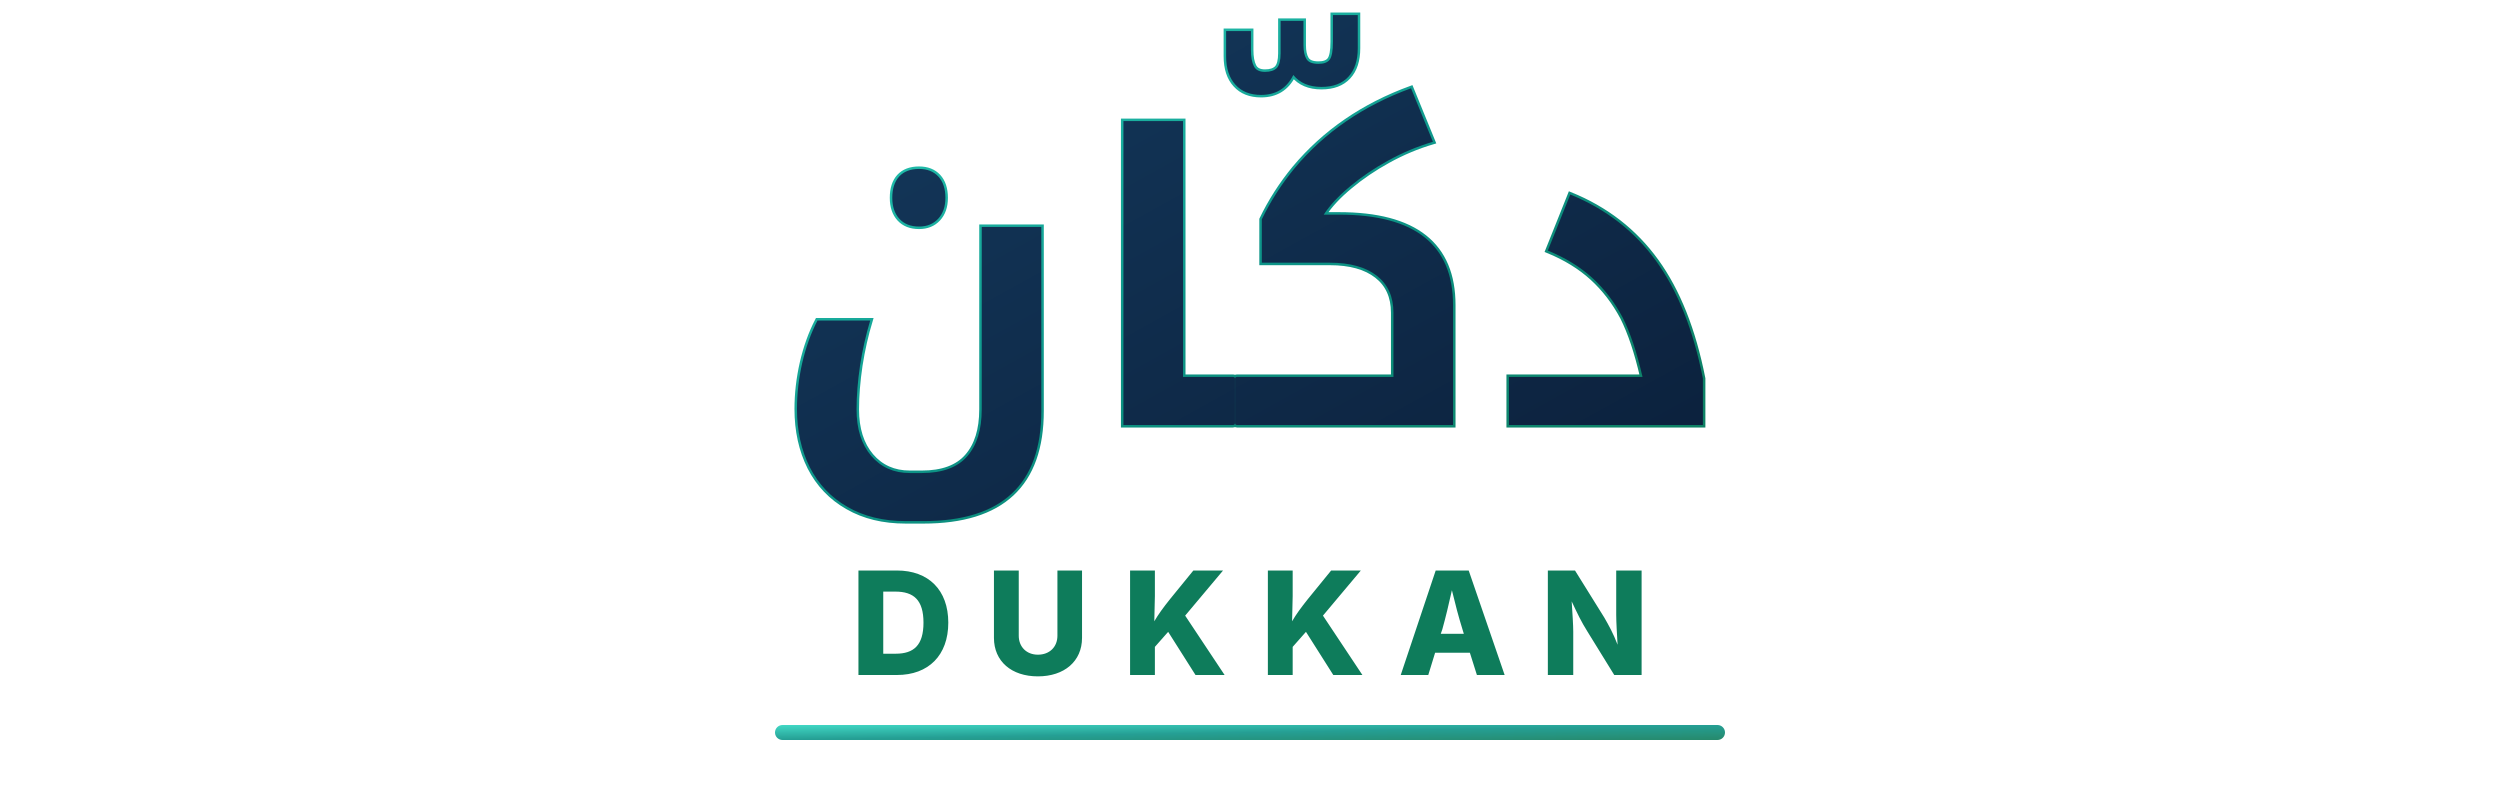
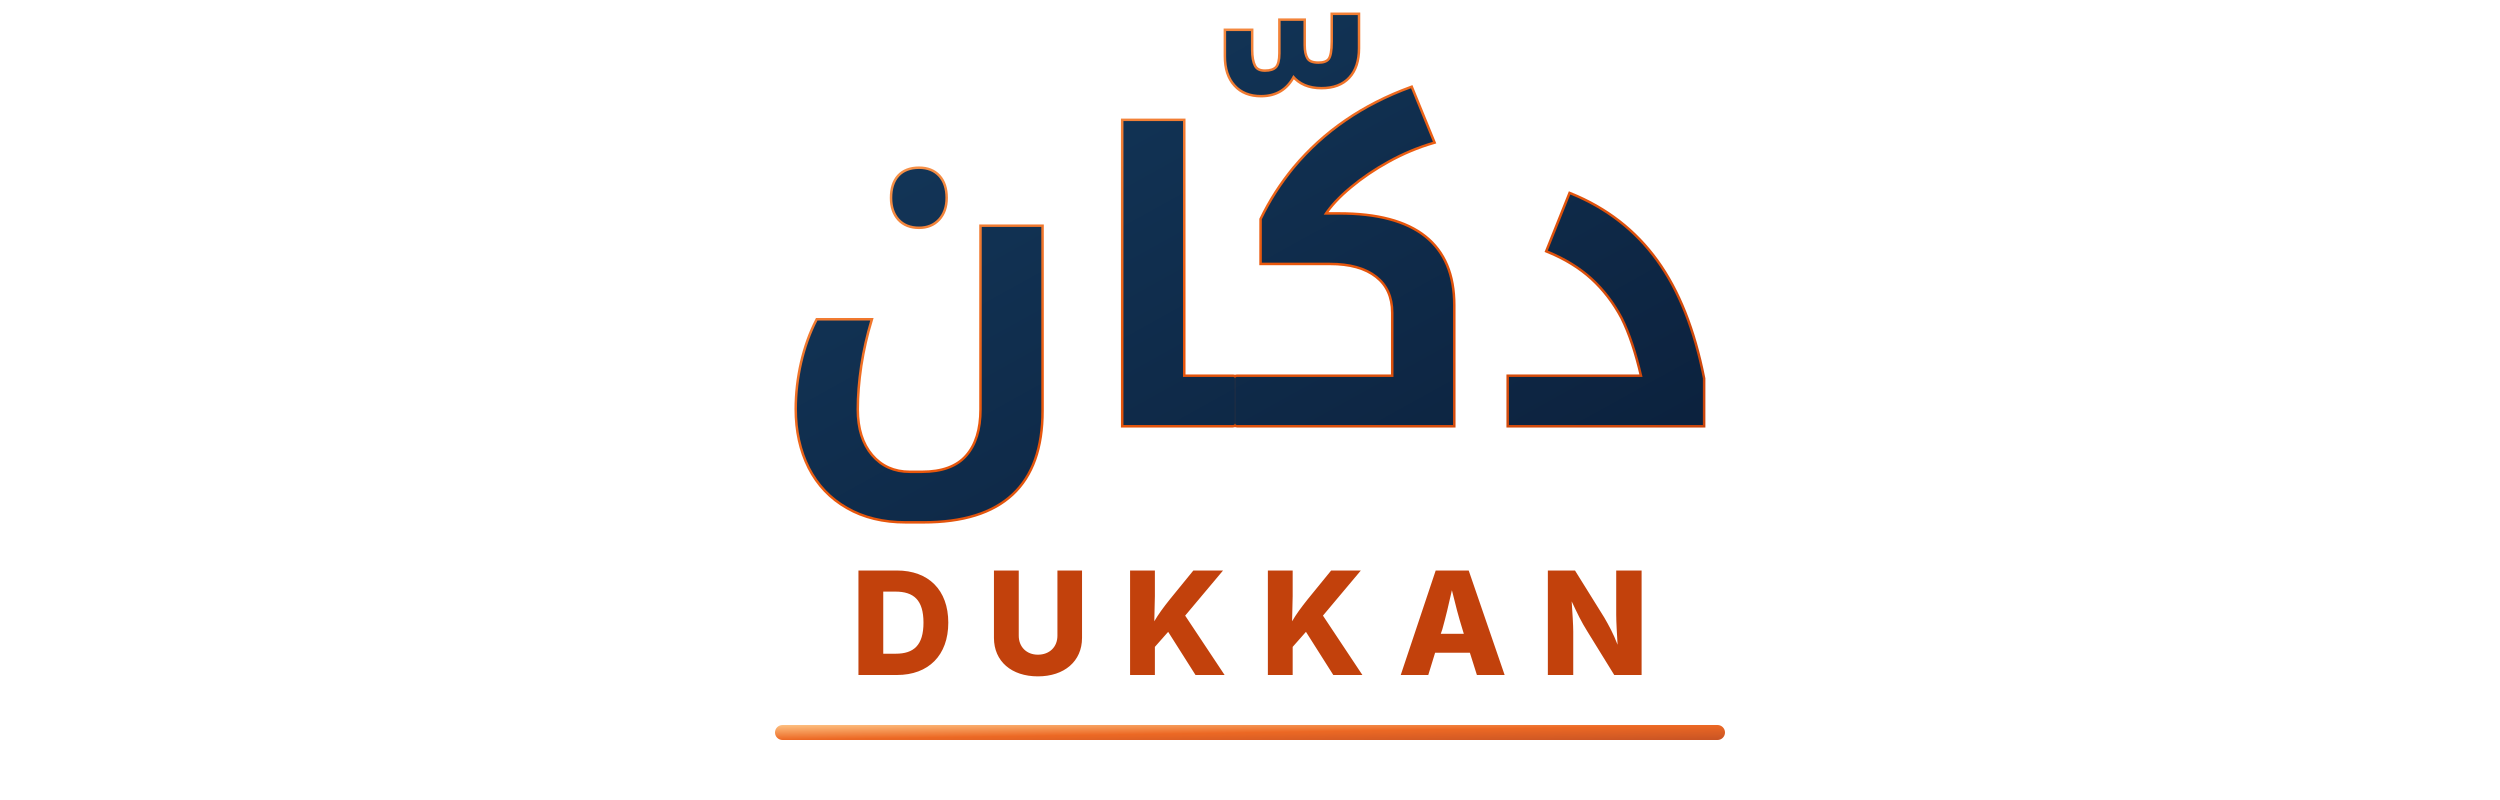
<svg xmlns="http://www.w3.org/2000/svg" viewBox="0 0 200 64" width="200" height="64">
  <defs>
    <linearGradient id="gold" x1="0%" y1="0%" x2="100%" y2="100%">
-       <stop offset="0%" stop-color="#2DD4BF" />
-       <stop offset="50%" stop-color="#0D9488" />
-       <stop offset="100%" stop-color="#0E7C5B" />
+       <stop offset="0%" stop-color="#FDBA74" />
+       <stop offset="50%" stop-color="#EA580C" />
+       <stop offset="100%" stop-color="#C2410C" />
    </linearGradient>
    <linearGradient id="navy" x1="0%" y1="0%" x2="100%" y2="100%">
      <stop offset="0%" stop-color="#143A5E" />
      <stop offset="100%" stop-color="#0B1F3A" />
    </linearGradient>
  </defs>
  <text x="100" y="34" text-anchor="middle" font-family="Noto Kufi Arabic, Cairo, sans-serif" font-size="32" font-weight="900" fill="url(#navy)" stroke="url(#gold)" stroke-width="0.4" style="letter-spacing:0.02em; paint-order: stroke fill;">دكّان</text>
-   <text x="100" y="54" text-anchor="middle" font-family="Inter, Cairo, sans-serif" font-size="11.5" font-weight="800" fill="#0E7C5B" letter-spacing="0.22em">DUKKAN</text>
+   <text x="100" y="54" text-anchor="middle" font-family="Inter, Cairo, sans-serif" font-size="11.5" font-weight="800" fill="#C2410C" letter-spacing="0.22em">DUKKAN</text>
  <rect x="62" y="58" width="76" height="1.2" rx="0.6" fill="url(#gold)" opacity="0.9" />
</svg>
